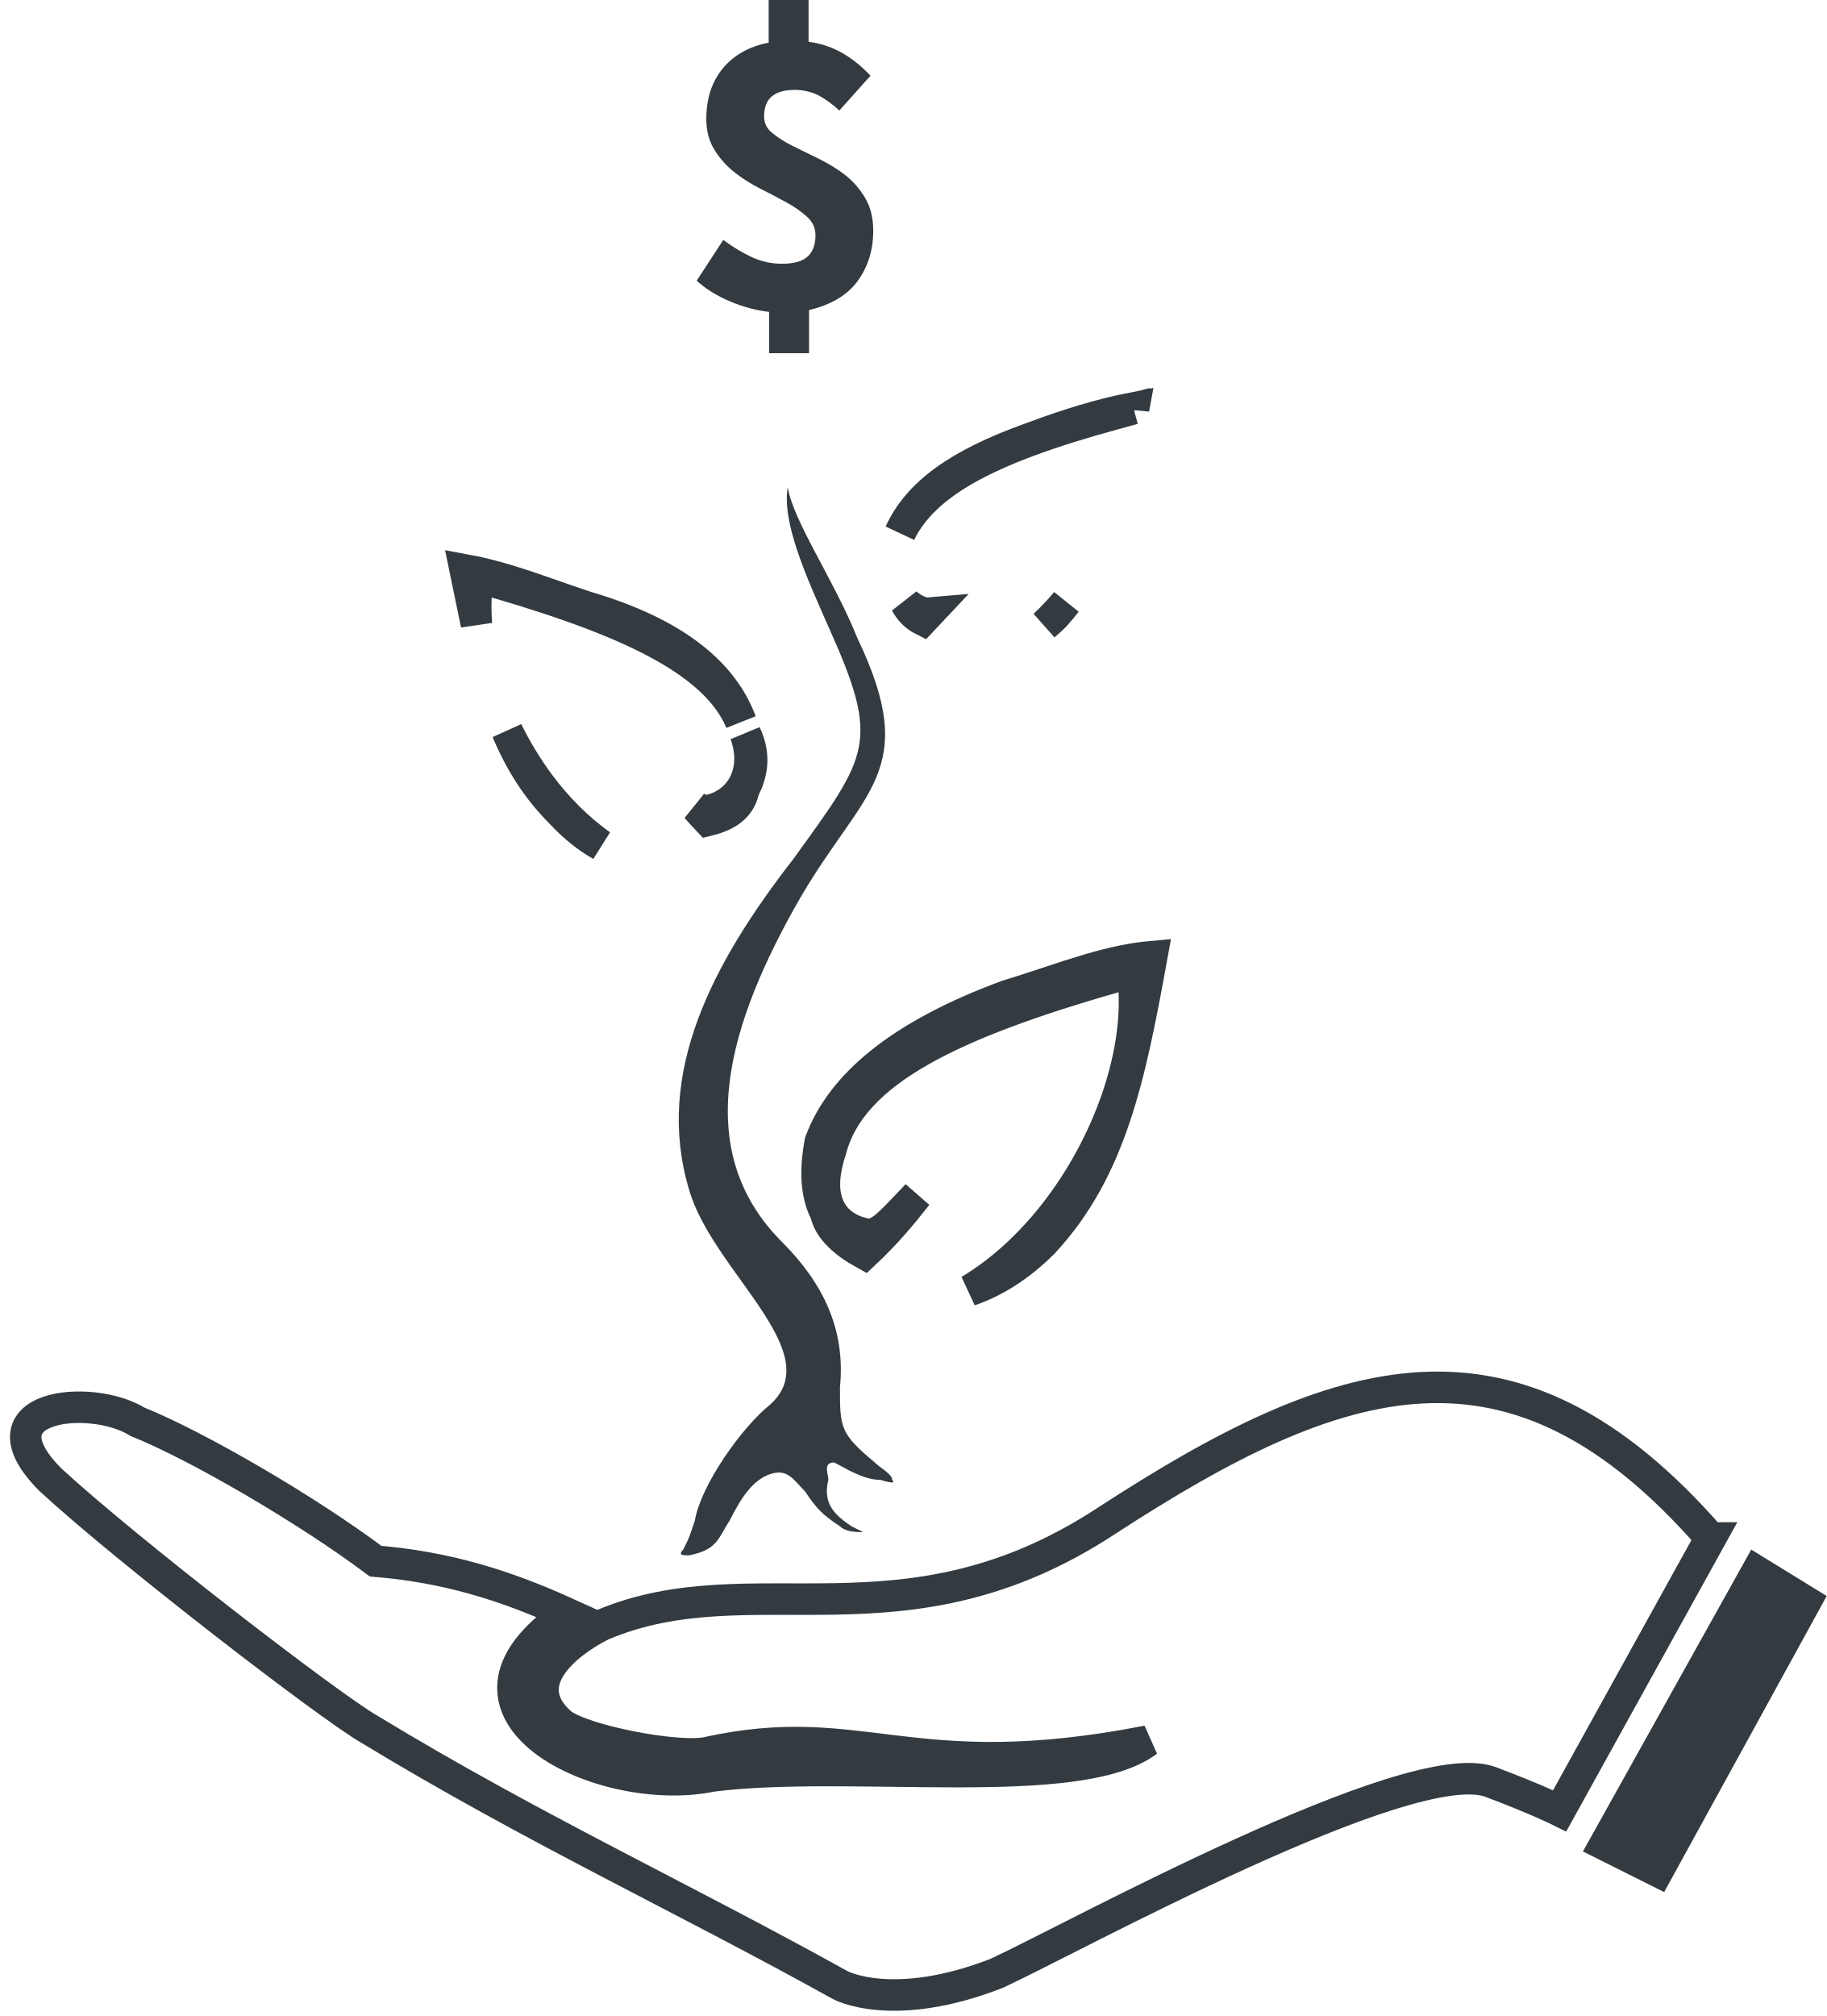
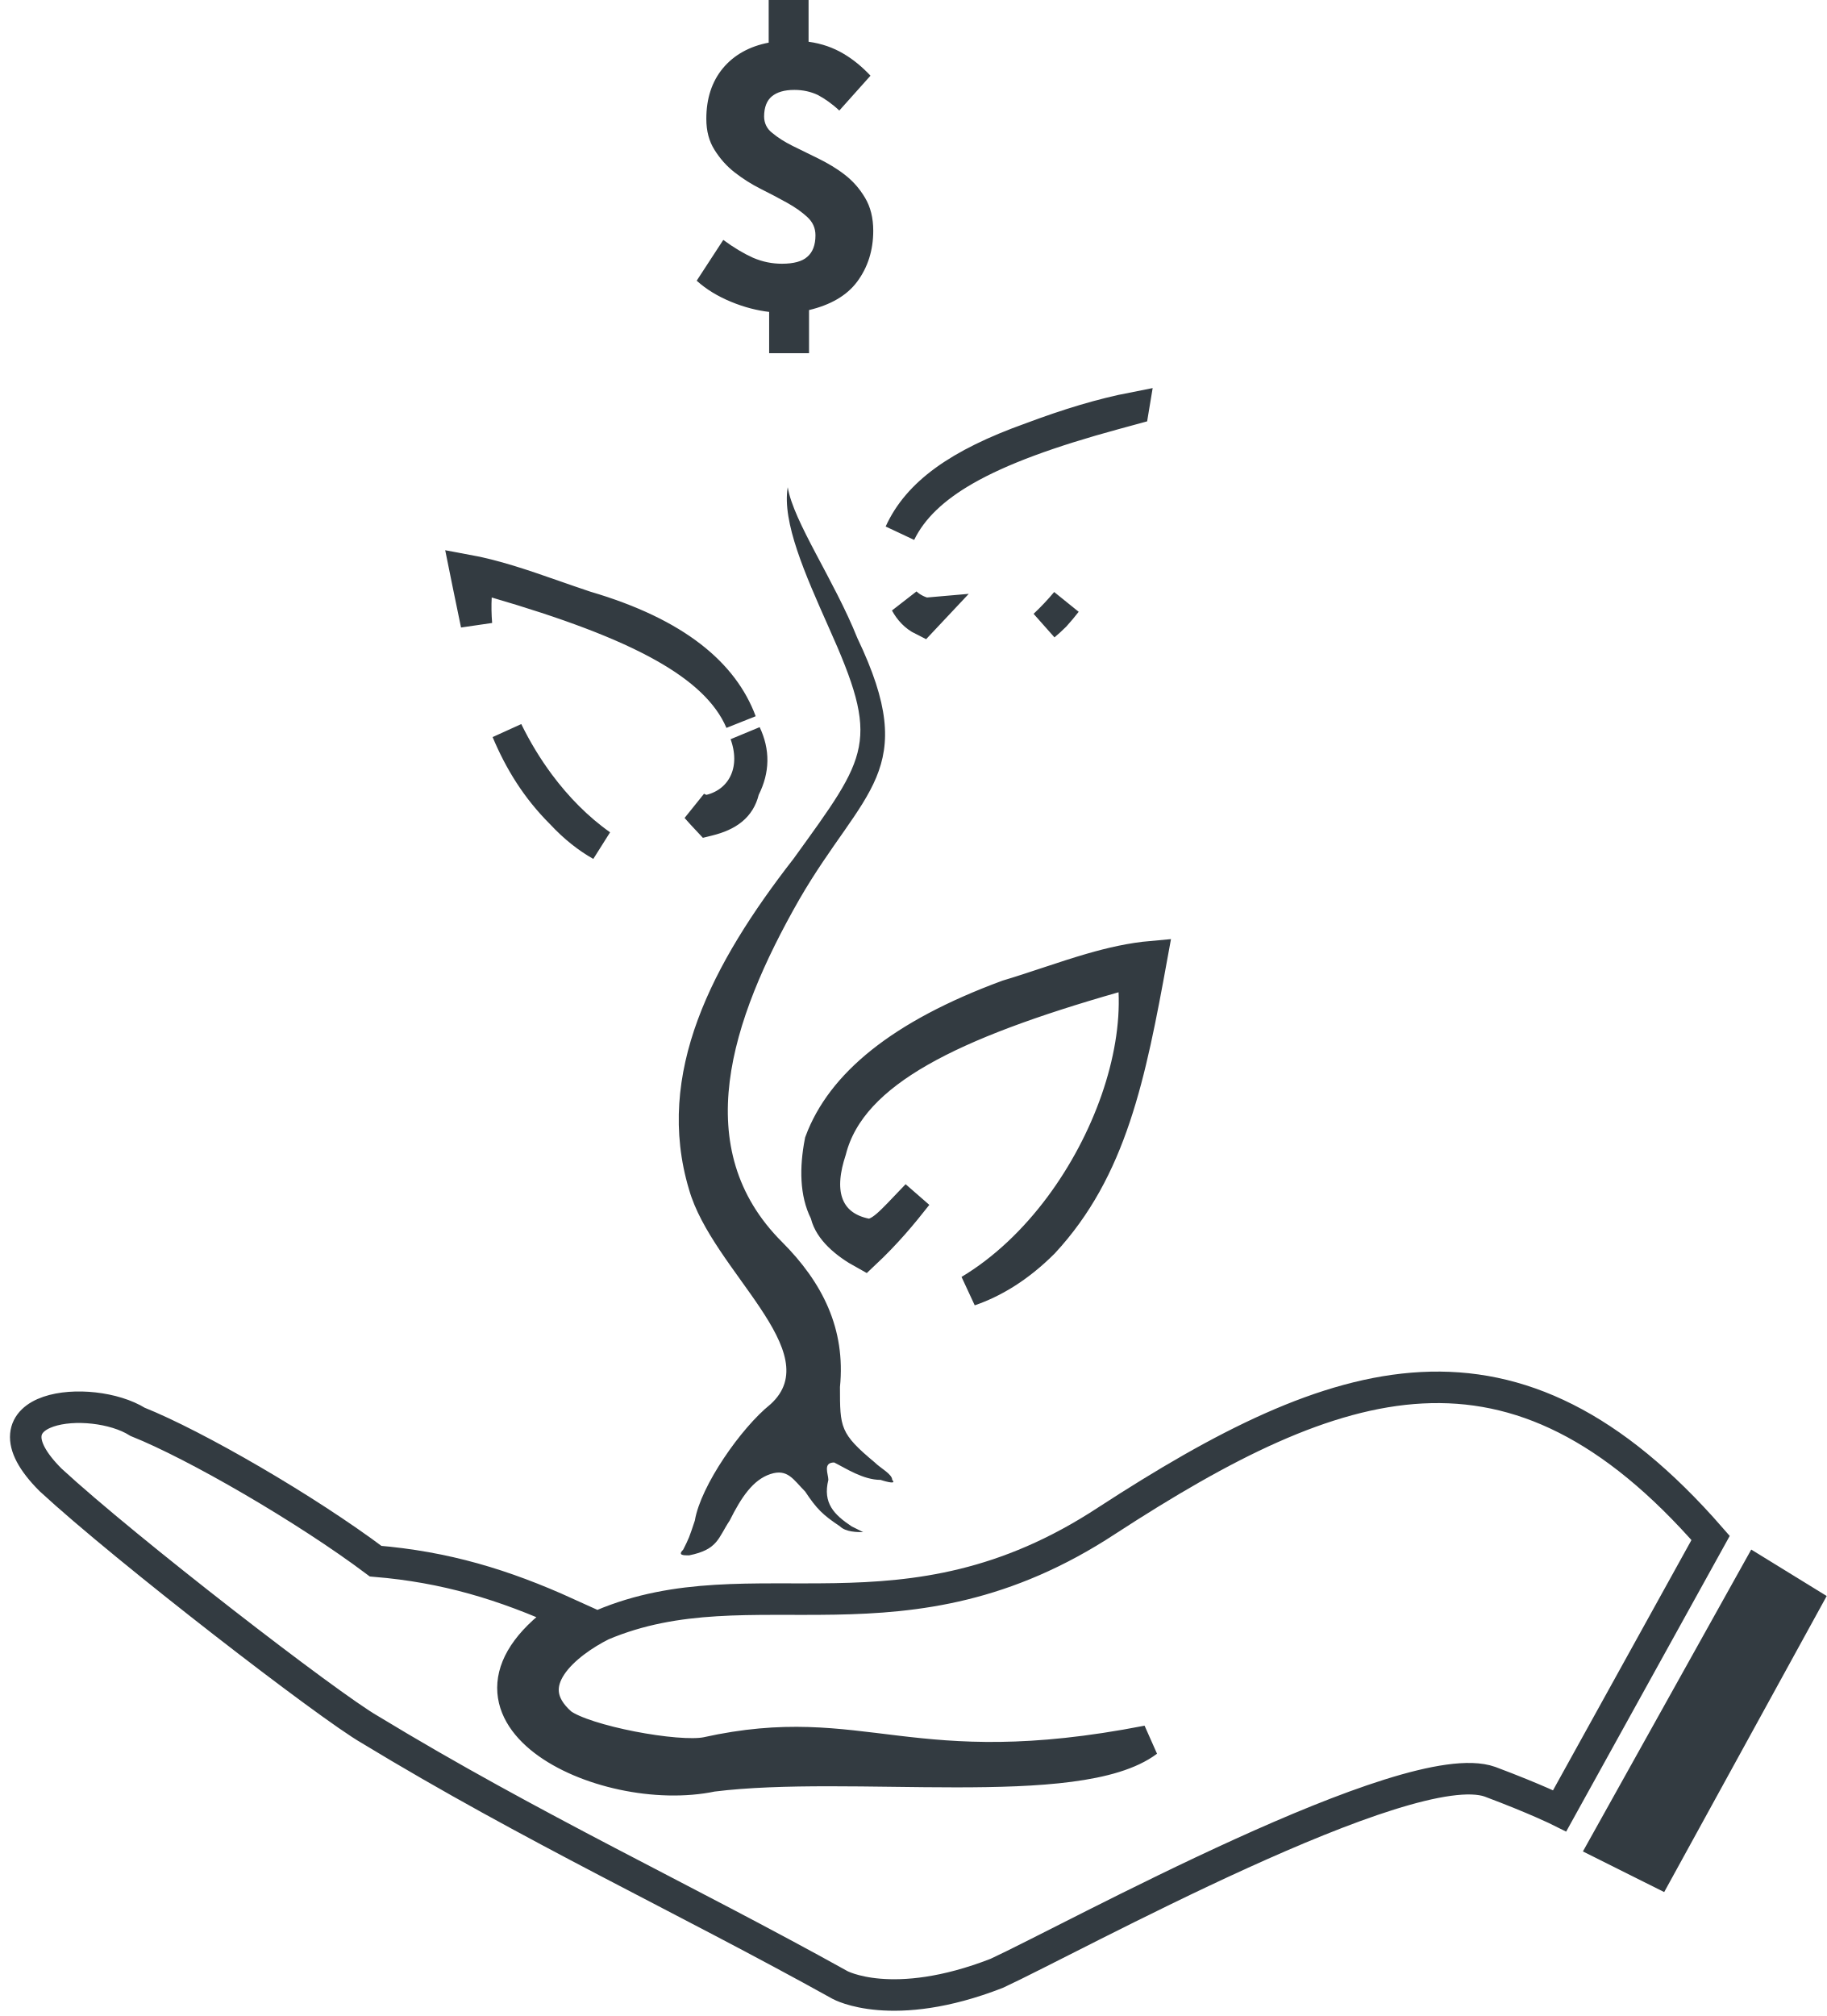
- <svg xmlns="http://www.w3.org/2000/svg" width="87" height="96" fill="none">
-   <path d="M39.974 5.264a4.815 4.815 0 00-1.027-.743 2.606 2.606 0 00-1.114-.24c-.48 0-.83.11-1.07.306-.24.196-.371.524-.371.96 0 .307.13.59.393.787.262.219.568.415.96.612.394.196.81.393 1.246.611.437.219.852.46 1.245.765.393.306.699.655.961 1.092.262.437.393.961.393 1.573 0 .939-.262 1.747-.764 2.424-.503.677-1.289 1.114-2.294 1.354v2.053h-1.9v-1.965a6.786 6.786 0 01-1.813-.48c-.633-.263-1.18-.59-1.638-1.006l1.267-1.944a7.77 7.77 0 001.42.852c.458.197.917.284 1.376.284.546 0 .96-.109 1.2-.327.263-.219.394-.568.394-1.027 0-.35-.131-.633-.393-.874a4.933 4.933 0 00-.961-.677A32.334 32.334 0 0036.239 9a7.458 7.458 0 01-1.245-.786 4.078 4.078 0 01-.961-1.07c-.262-.416-.393-.896-.393-1.486 0-.96.262-1.77.786-2.403s1.267-1.048 2.184-1.223V0h1.9v1.988c.634.087 1.18.284 1.66.568.48.283.896.633 1.29 1.048l-1.486 1.66z" fill="#333B41" />
-   <path fill-rule="evenodd" clip-rule="evenodd" d="M87 76l-3.594-2.21-8.017 14.374 3.87 1.935L87 76.001z" fill="#333B41" />
-   <path clip-rule="evenodd" d="M81.47 73.236c-9.398-10.781-17.691-8.017-28.75-.83-9.675 6.359-16.862 1.935-24.05 4.976-1.658.83-4.146 2.765-1.935 4.7 1.106.83 5.53 1.659 6.911 1.382 7.464-1.659 9.676 1.659 21.01-.553-3.317 2.488-14.099.83-20.733 1.659-5.253 1.106-13.822-3.041-6.911-7.74-3.041-1.383-5.805-2.212-9.123-2.489-3.317-2.487-8.57-5.528-11.334-6.634-2.211-1.382-7.74-.83-4.146 2.764 3.593 3.318 13.269 10.781 15.204 11.887 7.74 4.7 14.928 8.017 22.392 12.164 0 0 2.488 1.382 7.463-.553 3.594-1.659 19.628-10.505 23.498-9.123 2.212.83 3.317 1.382 3.317 1.382l7.188-12.992z" stroke="#333B41" stroke-width="1.5" />
-   <path fill-rule="evenodd" clip-rule="evenodd" d="M34.753 72.406c.553-1.106 1.106-1.935 1.935-2.212.83-.276 1.106.277 1.658.83.553.83.83 1.106 1.66 1.659.276.276.828.276 1.105.276l-.553-.276c-.83-.553-1.382-1.106-1.106-2.212 0-.276-.276-.83.277-.83.553.277 1.382.83 2.211.83 0 0 .83.276.553 0 0-.276-.553-.553-.83-.83-1.658-1.382-1.658-1.658-1.658-3.593.277-2.765-.83-4.976-2.764-6.911-4.423-4.423-2.488-10.505.83-16.31 3.04-5.252 5.804-6.082 2.764-12.44-1.106-2.764-3.041-5.529-3.318-7.187 0-.553 0-.277 0 0-.276 1.658.83 4.146 1.935 6.634 2.488 5.529 1.935 6.082-1.658 11.058-3.87 4.976-6.635 10.228-4.976 15.757 1.105 3.87 6.634 7.74 3.87 10.228-1.382 1.106-3.317 3.87-3.594 5.529-.276.83-.276.83-.553 1.382-.276.277 0 .277.277.277 1.382-.277 1.382-.83 1.935-1.659z" fill="#333B41" />
-   <path d="M53.068 46.529l.912-.26.043.947c.148 3.252-1.245 7.15-3.534 10.227-1.187 1.595-2.648 3.012-4.31 4.006 1.094-.375 2.297-1.065 3.514-2.28 3.235-3.49 4.127-7.927 5.163-13.615-.966.086-1.917.302-2.894.585a53.99 53.99 0 00-2.072.658c-.618.205-1.254.416-1.907.612-5.129 1.893-7.904 4.25-8.912 6.956-.25 1.289-.216 2.454.223 3.331l.036.074.02.08c.174.693.875 1.335 1.816 1.852 1.052-.989 1.784-1.872 2.505-2.79a49.8 49.8 0 00-.494.516l-.361.378a9.202 9.202 0 01-.561.544c-.158.136-.378.308-.63.393l-.19.063-.195-.04c-.895-.178-1.567-.672-1.843-1.5-.247-.74-.124-1.611.164-2.486.494-1.933 2.01-3.444 4.253-4.726 2.258-1.29 5.37-2.415 9.254-3.525zM26.36 28.364c-1.477-.515-2.762-.963-4.201-1.226.05.24.098.48.145.715.131.643.258 1.267.387 1.872a9.918 9.918 0 01-.021-1.313l.05-.945.909.265c3.332.972 6.025 1.958 8.002 3.073 1.764.994 3.051 2.142 3.657 3.562-.84-2.261-3.05-4.198-7.381-5.472l-.013-.004-.013-.004a112.99 112.99 0 01-1.521-.523zm-.675 8.967a16.103 16.103 0 01-1.532-2.522c.606 1.444 1.405 2.738 2.56 3.894l.01.01.01.01c.636.685 1.275 1.177 1.892 1.524-1.12-.79-2.111-1.801-2.94-2.916zm9.78.184c.433-.869.446-1.702.036-2.57.284.787.296 1.568.01 2.234-.306.714-.918 1.208-1.682 1.4l-.212.052-.207-.069a1.453 1.453 0 01-.242-.107c.174.198.358.4.554.608l.02-.005c.959-.24 1.482-.655 1.665-1.39l.02-.079.037-.074zm15.317-8.842a12.6 12.6 0 01-1.042 1.104c.167-.14.334-.293.503-.46.19-.21.37-.425.539-.644zm3.208-9.21l.008-.044c-1.531.298-3.108.776-4.884 1.442h0l-.011.004c-3.478 1.242-5.388 2.643-6.24 4.517.58-1.19 1.623-2.161 3.091-3.005 1.709-.982 4.063-1.83 7.122-2.665l.914-.25zm-10.076 9.7c-.301-.1-.56-.253-.774-.45.188.344.448.628.81.808.106-.11.207-.218.305-.323a1.148 1.148 0 01-.104.004h-.122l-.115-.038z" stroke="#333B41" stroke-width="1.5" />
+ <svg xmlns="http://www.w3.org/2000/svg" width="87" height="96" viewBox="0 0 87 96" fill="none">
+   <path d="M39.974 5.264C39.624 4.936 39.275 4.696 38.947 4.521C38.62 4.368 38.248 4.281 37.833 4.281C37.353 4.281 37.003 4.39 36.763 4.587C36.523 4.783 36.392 5.111 36.392 5.548C36.392 5.854 36.523 6.138 36.785 6.334C37.047 6.553 37.353 6.749 37.746 6.946C38.139 7.142 38.554 7.339 38.991 7.557C39.428 7.776 39.843 8.016 40.236 8.322C40.629 8.628 40.935 8.977 41.197 9.414C41.459 9.851 41.59 10.375 41.59 10.987C41.59 11.926 41.328 12.734 40.826 13.411C40.323 14.088 39.537 14.525 38.532 14.765V16.819H36.632V14.853C36.064 14.787 35.453 14.634 34.819 14.372C34.186 14.11 33.64 13.782 33.181 13.367L34.448 11.424C34.95 11.795 35.431 12.079 35.867 12.275C36.326 12.472 36.785 12.559 37.244 12.559C37.79 12.559 38.205 12.45 38.445 12.232C38.707 12.013 38.838 11.664 38.838 11.205C38.838 10.856 38.707 10.572 38.445 10.331C38.183 10.091 37.877 9.873 37.484 9.654C37.091 9.436 36.676 9.217 36.239 8.999C35.802 8.781 35.387 8.518 34.994 8.213C34.601 7.907 34.295 7.557 34.033 7.142C33.771 6.727 33.64 6.247 33.64 5.657C33.64 4.696 33.902 3.888 34.426 3.254C34.95 2.621 35.693 2.206 36.61 2.031V0H38.51V1.988C39.144 2.075 39.69 2.272 40.17 2.556C40.651 2.839 41.066 3.189 41.459 3.604L39.974 5.264Z" fill="#333B41" />
+   <path fill-rule="evenodd" clip-rule="evenodd" d="M87 76.001L83.406 73.789L75.389 88.164L79.26 90.099L87 76.001Z" fill="#333B41" />
+   <path fill-rule="evenodd" clip-rule="evenodd" d="M81.471 73.236C72.072 62.455 63.779 65.219 52.721 72.406C43.045 78.765 35.858 74.341 28.671 77.382C27.012 78.212 24.524 80.147 26.735 82.082C27.841 82.911 32.264 83.74 33.646 83.464C41.11 81.805 43.322 85.123 54.656 82.911C51.339 85.399 40.557 83.74 33.923 84.57C28.671 85.676 20.101 81.529 27.012 76.829C23.971 75.447 21.207 74.618 17.889 74.341C14.572 71.853 9.32 68.813 6.555 67.707C4.344 66.325 -1.185 66.878 2.409 70.471C6.002 73.789 15.678 81.252 17.613 82.358C25.353 87.058 32.541 90.375 40.005 94.522C40.005 94.522 42.493 95.904 47.468 93.969C51.062 92.31 67.096 83.464 70.966 84.846C73.177 85.676 74.283 86.228 74.283 86.228L81.471 73.236Z" stroke="#333B41" stroke-width="1.5" />
+   <path fill-rule="evenodd" clip-rule="evenodd" d="M34.753 72.406C35.306 71.3 35.859 70.471 36.688 70.195C37.517 69.918 37.794 70.471 38.346 71.024C38.899 71.853 39.176 72.13 40.005 72.683C40.282 72.959 40.834 72.959 41.111 72.959L40.558 72.683C39.729 72.13 39.176 71.577 39.452 70.471C39.452 70.195 39.176 69.642 39.729 69.642C40.282 69.918 41.111 70.471 41.94 70.471C41.94 70.471 42.77 70.747 42.493 70.471C42.493 70.195 41.94 69.918 41.664 69.642C40.005 68.259 40.005 67.983 40.005 66.048C40.282 63.283 39.176 61.072 37.241 59.137C32.818 54.714 34.753 48.632 38.07 42.827C41.111 37.575 43.875 36.745 40.834 30.387C39.729 27.623 37.794 24.858 37.517 23.2C37.517 22.647 37.517 22.923 37.517 23.2C37.241 24.858 38.346 27.346 39.452 29.834C41.94 35.363 41.387 35.916 37.794 40.892C33.923 45.868 31.159 51.12 32.818 56.649C33.923 60.519 39.452 64.389 36.688 66.877C35.306 67.983 33.371 70.747 33.094 72.406C32.818 73.235 32.818 73.235 32.541 73.788C32.265 74.065 32.541 74.065 32.818 74.065C34.2 73.788 34.2 73.235 34.753 72.406Z" fill="#333B41" />
+   <path d="M53.068 46.529L53.98 46.268L54.023 47.216C54.171 50.468 52.779 54.366 50.489 57.443C49.302 59.038 47.84 60.455 46.18 61.449C47.273 61.074 48.476 60.384 49.693 59.169C52.928 55.679 53.82 51.242 54.856 45.554C53.89 45.64 52.939 45.856 51.962 46.139C51.321 46.325 50.677 46.536 50.011 46.757C49.971 46.77 49.93 46.784 49.89 46.797C49.272 47.002 48.636 47.213 47.983 47.409C42.854 49.302 40.079 51.66 39.071 54.364C38.82 55.654 38.855 56.819 39.294 57.696L39.33 57.77L39.35 57.849C39.524 58.543 40.225 59.185 41.166 59.702C42.218 58.713 42.95 57.83 43.671 56.912C43.496 57.093 43.332 57.265 43.177 57.428C43.051 57.56 42.931 57.686 42.816 57.806C42.62 58.008 42.429 58.199 42.255 58.35C42.097 58.486 41.877 58.658 41.624 58.743L41.435 58.806L41.24 58.767C40.345 58.588 39.673 58.093 39.397 57.266C39.15 56.525 39.273 55.655 39.561 54.78C40.055 52.847 41.571 51.336 43.814 50.054C46.072 48.764 49.184 47.639 53.068 46.529Z" stroke="#333B41" stroke-width="1.5" />
+   <path d="M26.36 28.364C24.883 27.849 23.598 27.401 22.159 27.138C22.208 27.379 22.256 27.617 22.304 27.853C22.435 28.496 22.562 29.12 22.691 29.725C22.655 29.277 22.647 28.838 22.67 28.412L22.719 27.467L23.629 27.732C26.961 28.704 29.654 29.69 31.631 30.805C33.395 31.799 34.682 32.947 35.288 34.367C34.449 32.106 32.237 30.169 27.907 28.895L27.894 28.891L27.881 28.887C27.346 28.708 26.842 28.533 26.36 28.364ZM25.685 37.331C25.1 36.544 24.585 35.692 24.153 34.809C24.759 36.253 25.558 37.547 26.713 38.703L26.723 38.712L26.733 38.723C27.369 39.408 28.008 39.9 28.625 40.247C27.505 39.458 26.514 38.446 25.685 37.331ZM35.464 37.515C35.898 36.646 35.911 35.813 35.502 34.946C35.785 35.732 35.797 36.513 35.511 37.179C35.205 37.893 34.593 38.387 33.829 38.578L33.617 38.631L33.41 38.562C33.325 38.534 33.244 38.497 33.168 38.455C33.342 38.653 33.526 38.855 33.722 39.063L33.742 39.058C34.7 38.819 35.224 38.403 35.407 37.669L35.427 37.589L35.464 37.515Z" stroke="#333B41" stroke-width="1.5" />
+   <path d="M50.782 28.673C50.456 29.062 50.108 29.432 49.74 29.777C49.907 29.637 50.075 29.484 50.243 29.317C50.433 29.107 50.612 28.892 50.782 28.673ZM53.99 19.463C53.993 19.448 53.996 19.433 53.998 19.419C52.467 19.717 50.89 20.195 49.114 20.861L49.114 20.861L49.103 20.865C45.625 22.107 43.715 23.508 42.864 25.382C43.443 24.192 44.486 23.221 45.954 22.377C47.663 21.395 50.017 20.546 53.076 19.712L53.99 19.463ZM43.914 29.164C43.613 29.064 43.353 28.91 43.14 28.712C43.328 29.057 43.588 29.341 43.95 29.521C44.056 29.411 44.157 29.303 44.255 29.198C44.221 29.201 44.186 29.202 44.151 29.202H44.029L43.914 29.164Z" stroke="#333B41" stroke-width="1.5" />
</svg>
